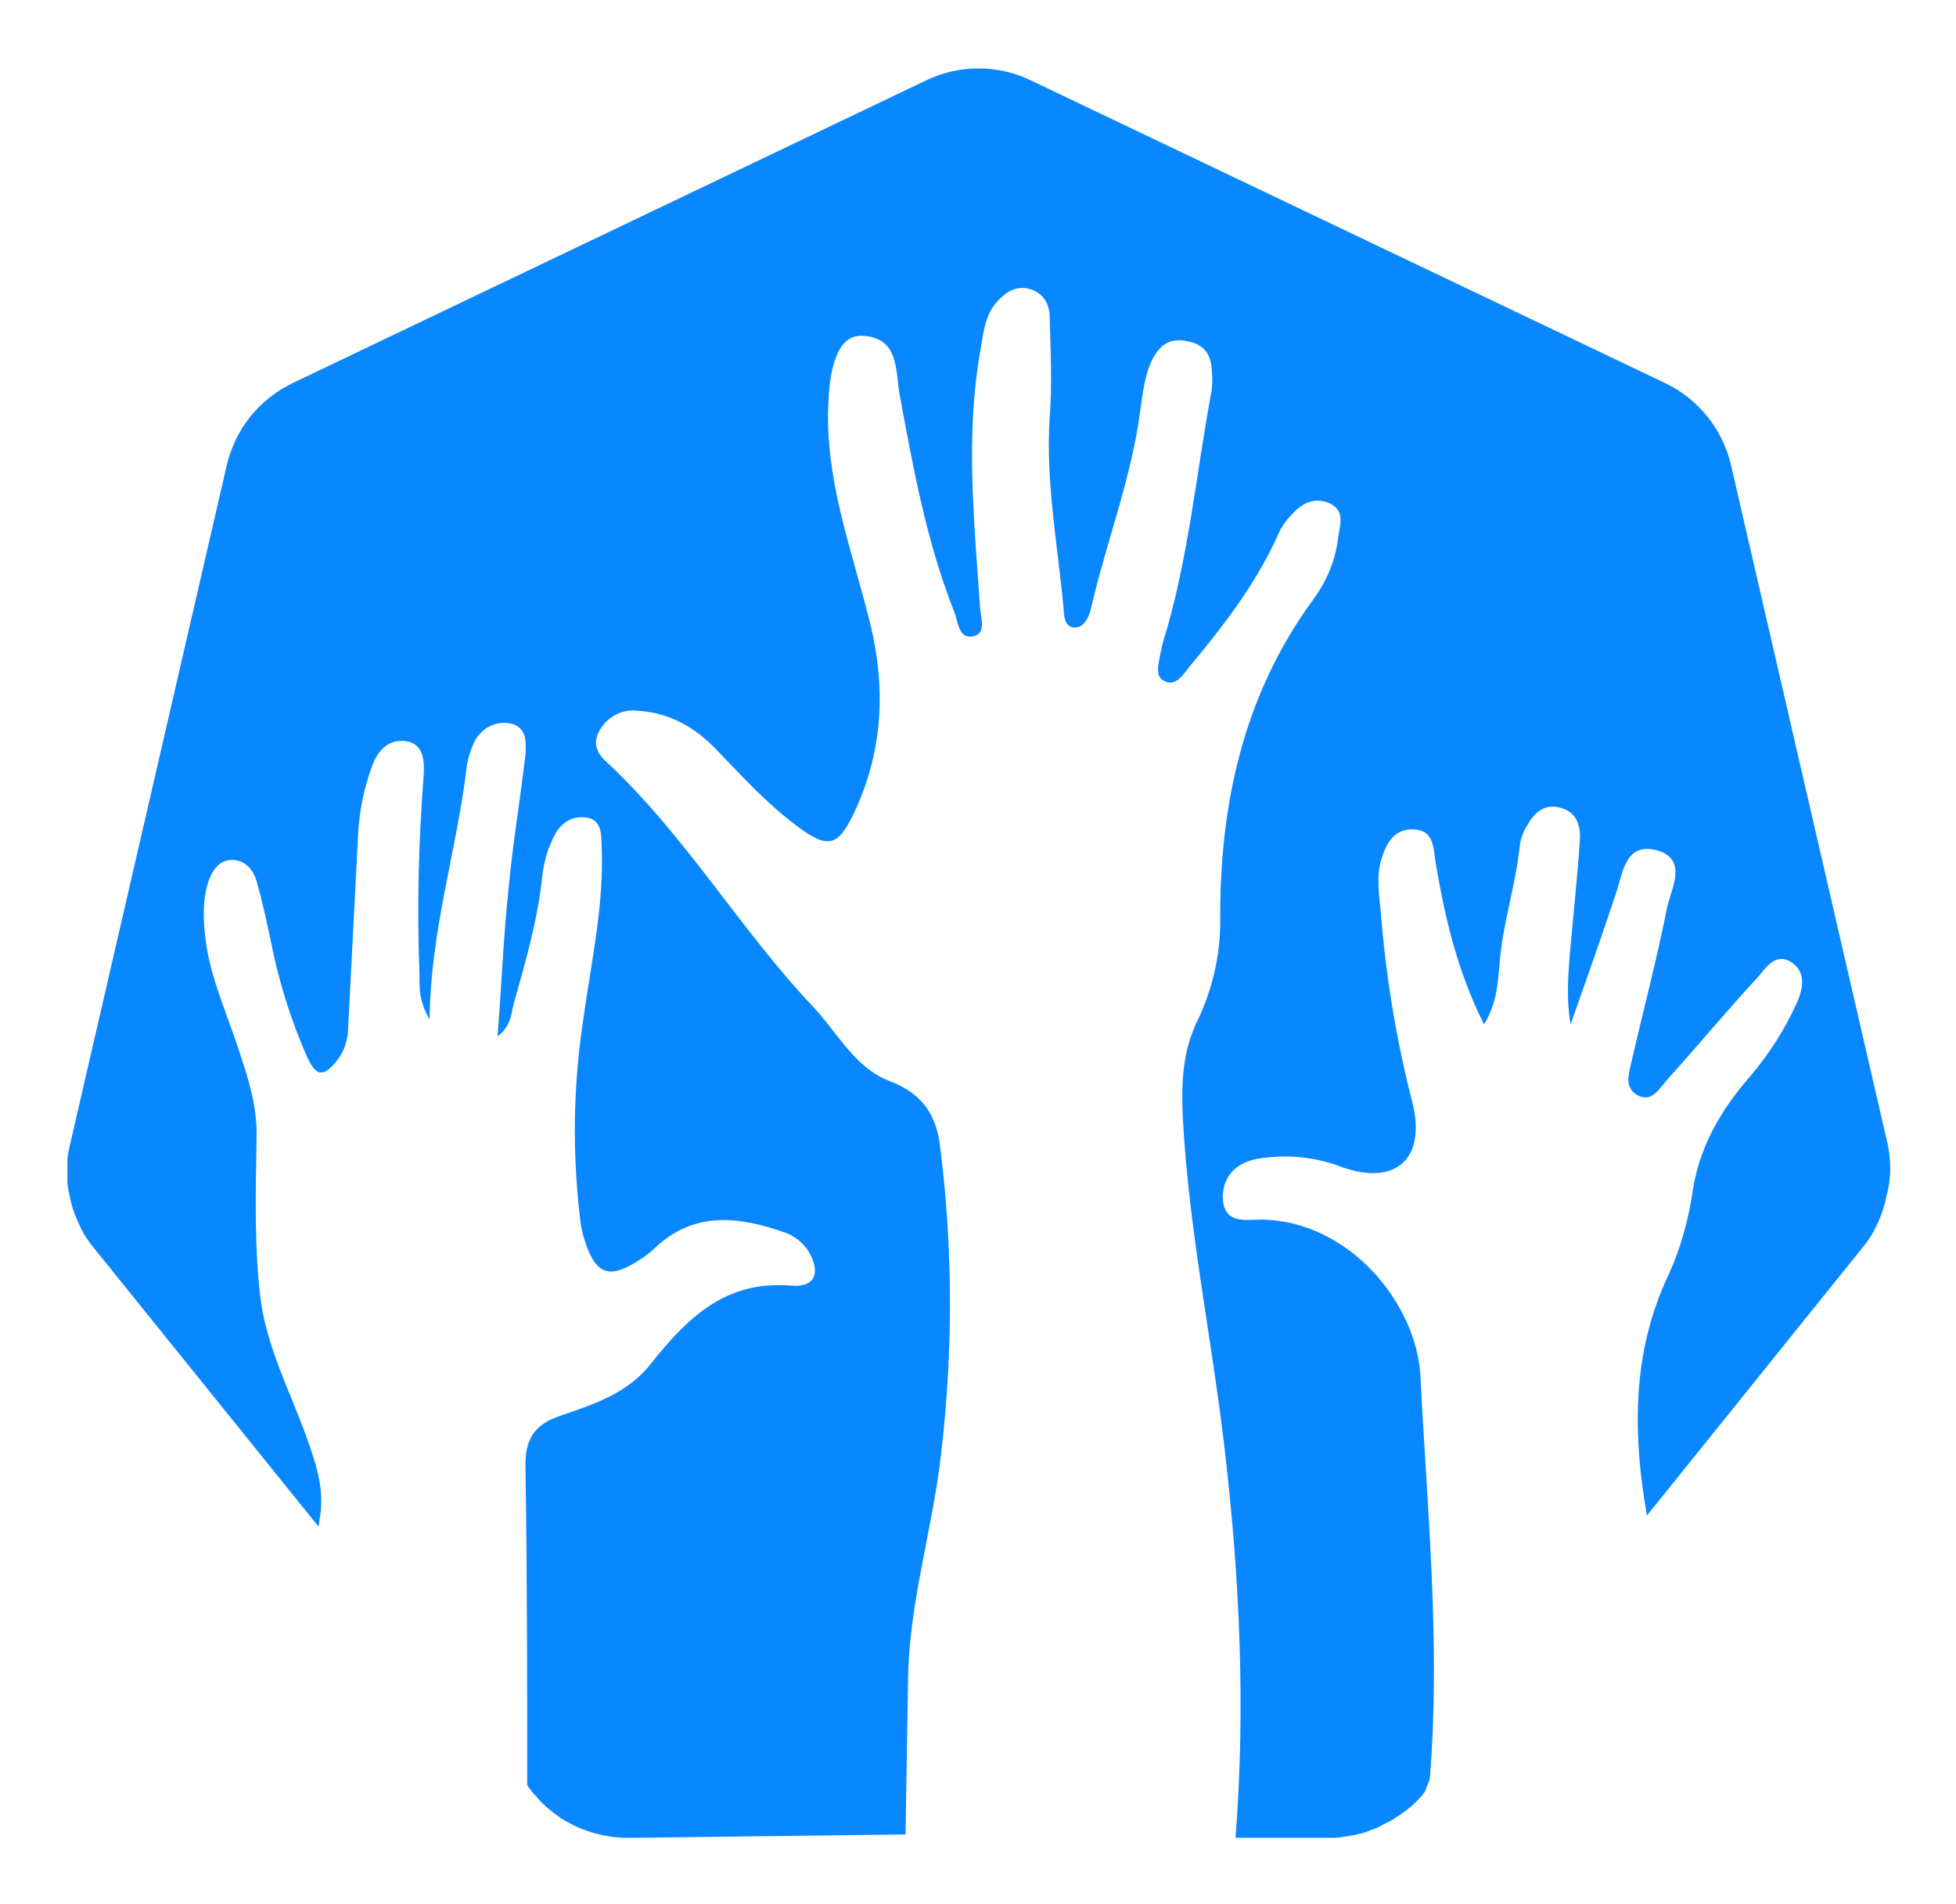
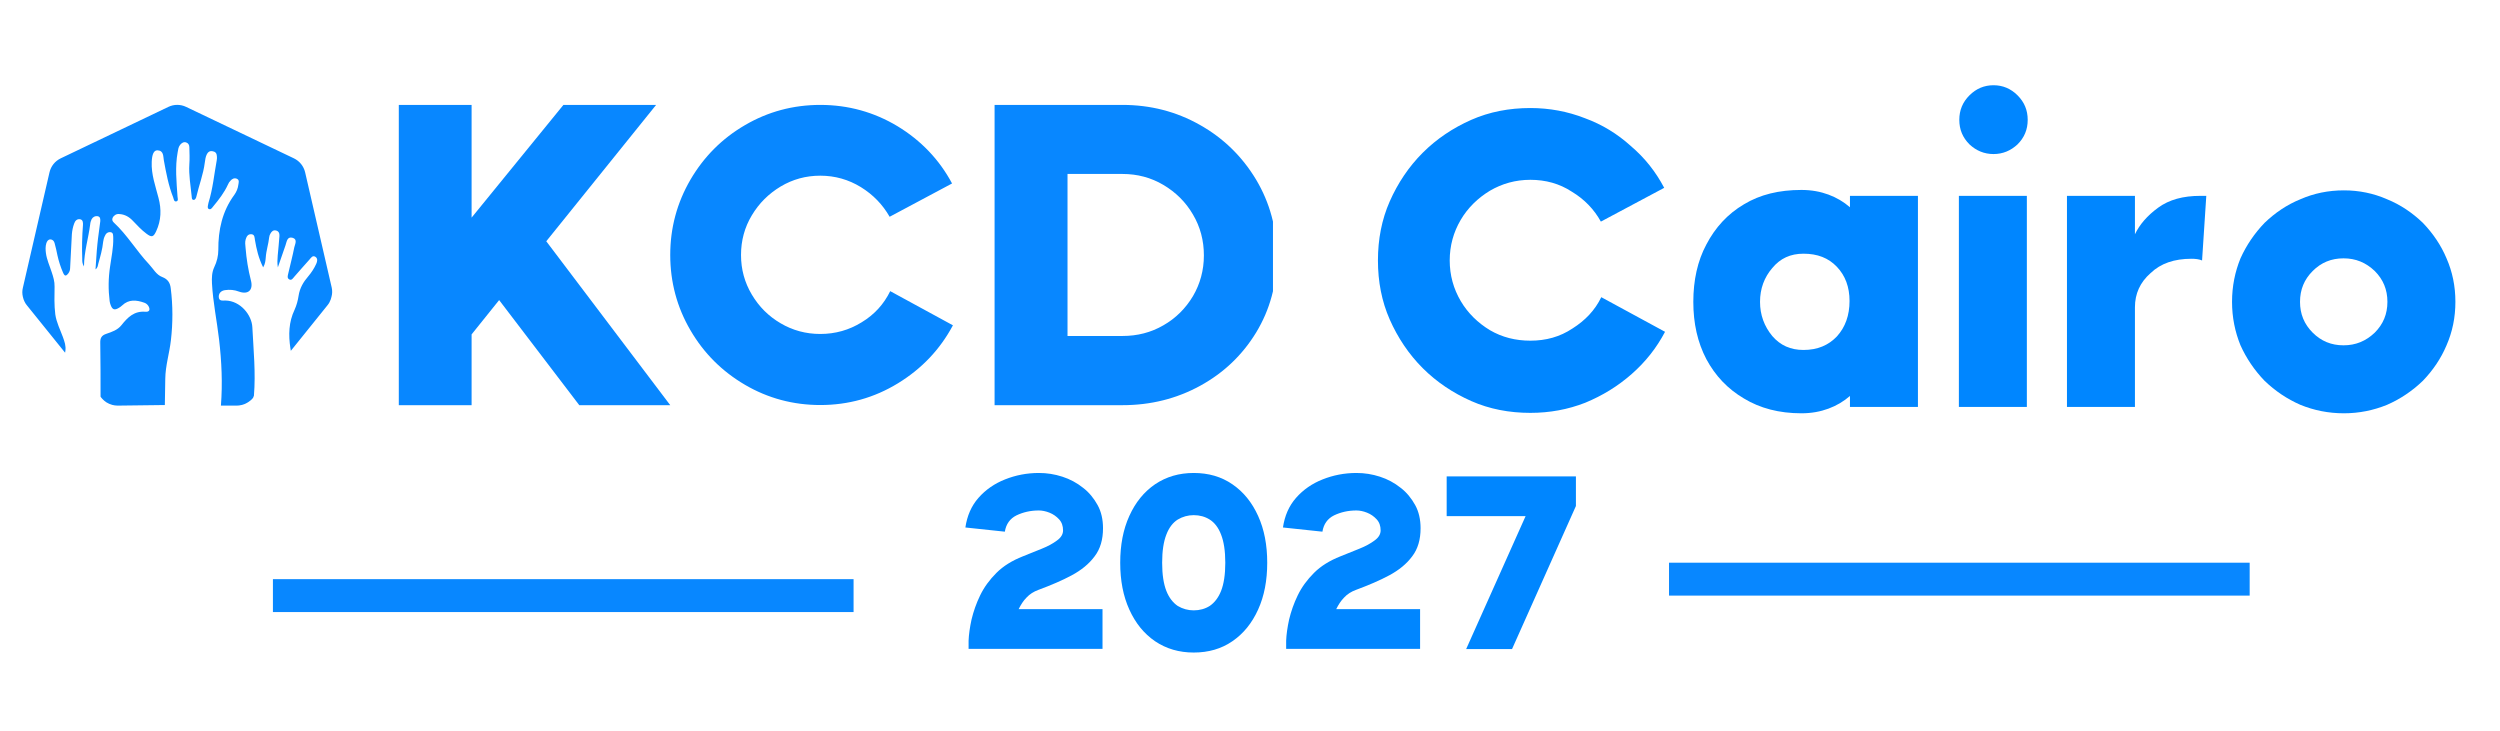
- <svg xmlns="http://www.w3.org/2000/svg" xmlns:xlink="http://www.w3.org/1999/xlink" version="1.1" width="30.30" height="29.50" viewBox="72.10 178.00 30.30 29.50">
+ <svg xmlns="http://www.w3.org/2000/svg" xmlns:xlink="http://www.w3.org/1999/xlink" version="1.1" width="227.90" height="66.60" viewBox="71.10 169.50 227.90 66.60">
  <defs>
    <clipPath id="clip_1">
      <path transform="matrix(.24,0,0,.24,0,0)" d="M0 0H1562.5V1562.5H0Z" clip-rule="evenodd" />
    </clipPath>
    <clipPath id="clip_2">
      <path transform="matrix(.24,0,0,.24,0,0)" d="M0 0H1562.5V1562.5H0Z" clip-rule="evenodd" />
    </clipPath>
    <clipPath id="clip_3">
      <path transform="matrix(.24,0,0,.24,0,0)" d="M0 0H1562.5V1562.5H0Z" clip-rule="evenodd" />
    </clipPath>
    <clipPath id="clip_4">
      <path transform="matrix(.24,0,0,.24,195.12,171.12)" d="M0 0H425V187H0Z" clip-rule="evenodd" />
    </clipPath>
    <path id="font_5_14" d="M.033 .347C.033 .397 .042 .444 .061 .487 .08 .53 .106 .569 .139 .602 .172 .635 .211 .661 .254 .68 .297 .699 .344 .708 .394 .708 .439 .708 .482 .7 .523 .684 .564 .669 .6 .647 .632 .618 .665 .59 .691 .557 .711 .519L.561 .439C.545 .468 .522 .492 .492 .51 .463 .529 .43 .538 .394 .538 .359 .538 .327 .529 .298 .512 .27 .495 .246 .472 .229 .443 .212 .414 .203 .382 .203 .347 .203 .312 .212 .28 .229 .251 .246 .222 .27 .199 .298 .182 .327 .165 .359 .157 .394 .157 .431 .157 .464 .166 .494 .186 .524 .205 .547 .229 .562 .26L.713 .178C.693 .14 .667 .107 .634 .078 .601 .049 .565 .027 .524 .01 .483-.006 .44-.014 .394-.014 .344-.014 .297-.005 .254 .014 .211 .033 .172 .059 .139 .092 .106 .125 .08 .164 .061 .207 .042 .25 .033 .297 .033 .347Z" />
    <path id="font_5_115" d="M.394 .473V.5H.555V0H.394V.026C.379 .013 .362 .003 .343-.004 .324-.011 .303-.015 .279-.015 .226-.015 .181-.003 .143 .02 .104 .043 .075 .074 .054 .113 .033 .153 .023 .198 .023 .249 .023 .3 .033 .346 .054 .385 .075 .425 .104 .457 .143 .48 .181 .503 .226 .514 .279 .514 .303 .514 .324 .51 .343 .503 .362 .496 .379 .486 .394 .473M.284 .135C.317 .135 .343 .146 .363 .167 .383 .189 .393 .217 .393 .251 .393 .284 .383 .311 .363 .332 .343 .353 .317 .363 .284 .363 .253 .363 .229 .352 .21 .329 .191 .307 .181 .28 .181 .249 .181 .218 .191 .191 .21 .168 .229 .146 .253 .135 .284 .135Z" />
    <path id="font_5_152" d="M.122 .599C.1 .599 .081 .607 .065 .622 .049 .638 .041 .657 .041 .68 .041 .703 .049 .722 .065 .738 .081 .754 .1 .762 .122 .762 .144 .762 .163 .754 .179 .738 .195 .722 .203 .703 .203 .68 .203 .657 .195 .638 .179 .622 .163 .607 .144 .599 .122 .599M.04 0V.5H.201V0H.04Z" />
    <path id="font_5_189" d="M.341 .5H.355L.345 .347C.338 .35 .329 .351 .32 .351 .279 .351 .247 .34 .223 .317 .198 .295 .186 .268 .186 .236V0H.025V.5H.186V.409C.197 .432 .215 .453 .241 .472 .267 .491 .3 .5 .341 .5Z" />
    <path id="font_5_176" d="M.288-.015C.251-.015 .217-.008 .185 .005 .153 .019 .125 .038 .1 .062 .076 .087 .057 .115 .043 .146 .03 .178 .023 .212 .023 .249 .023 .286 .03 .32 .043 .352 .057 .383 .076 .411 .1 .436 .125 .46 .153 .479 .185 .492 .217 .506 .251 .513 .288 .513 .324 .513 .358 .506 .39 .492 .422 .479 .45 .46 .475 .436 .499 .411 .518 .383 .531 .352 .545 .32 .552 .286 .552 .249 .552 .212 .545 .178 .531 .146 .518 .115 .499 .087 .475 .062 .45 .038 .422 .019 .39 .005 .358-.008 .324-.015 .288-.015M.287 .146C.316 .146 .34 .156 .361 .176 .381 .196 .391 .22 .391 .249 .391 .278 .381 .302 .361 .322 .34 .342 .316 .352 .287 .352 .258 .352 .234 .342 .214 .322 .194 .302 .184 .278 .184 .249 .184 .22 .194 .196 .214 .176 .234 .156 .258 .146 .287 .146Z" />
    <path id="font_5_243" d="M.321 .24C.302 .233 .286 .223 .273 .209 .26 .196 .25 .18 .241 .162H.581V.001H.038V.034C.039 .059 .043 .088 .05 .12 .058 .153 .069 .185 .085 .218 .101 .251 .123 .281 .151 .309 .179 .337 .215 .359 .258 .376 .285 .387 .31 .397 .335 .407 .36 .417 .38 .428 .396 .44 .413 .452 .421 .466 .421 .481 .421 .499 .416 .514 .405 .526 .394 .538 .381 .547 .366 .553 .351 .559 .336 .562 .323 .562 .289 .562 .259 .555 .232 .542 .206 .529 .19 .507 .185 .476L.025 .493C.032 .54 .049 .58 .078 .613 .107 .646 .143 .671 .186 .688 .229 .705 .274 .714 .323 .714 .356 .714 .387 .709 .418 .699 .449 .689 .477 .674 .502 .654 .527 .635 .546 .611 .561 .584 .576 .557 .583 .525 .583 .49 .583 .444 .572 .406 .549 .376 .526 .345 .495 .32 .456 .299 .417 .278 .372 .259 .321 .24Z" />
    <path id="font_5_241" d="M.307-.014C.248-.014 .196 .001 .15 .032 .105 .063 .071 .105 .046 .16 .021 .215 .009 .278 .009 .35 .009 .422 .021 .485 .046 .54 .071 .595 .105 .637 .15 .668 .196 .699 .248 .714 .307 .714 .367 .714 .419 .699 .464 .668 .509 .637 .543 .595 .568 .54 .593 .485 .605 .422 .605 .35 .605 .278 .593 .215 .568 .16 .543 .105 .509 .063 .464 .032 .419 .001 .367-.014 .307-.014M.307 .157C.331 .157 .353 .163 .372 .175 .391 .188 .407 .208 .418 .236 .429 .264 .435 .302 .435 .35 .435 .398 .429 .436 .418 .464 .407 .493 .391 .513 .372 .525 .353 .537 .331 .543 .307 .543 .284 .543 .262 .537 .242 .525 .223 .513 .207 .493 .196 .464 .185 .436 .179 .398 .179 .35 .179 .302 .185 .264 .196 .236 .207 .208 .223 .188 .242 .175 .262 .163 .284 .157 .307 .157Z" />
    <path id="font_5_248" d="M.045 .539V.7H.569V.58L.31 0H.124L.365 .539H.045Z" />
    <clipPath id="clip_6">
      <path transform="matrix(.24,0,0,.24,0,0)" d="M304.767 746.092H779.767V867.967H304.767Z" clip-rule="evenodd" />
    </clipPath>
  </defs>
  <g>
    <g clip-path="url(#clip_1)">

</g>
    <g clip-path="url(#clip_2)">

</g>
    <g clip-path="url(#clip_3)">
      <g>
        <g clip-path="url(#clip_4)">
          <use data-text="C" xlink:href="#font_5_14" transform="matrix(38.48892,0,0,-38.48892,195.4426,206.5984)" fill="#0086ff" />
          <use data-text="a" xlink:href="#font_5_115" transform="matrix(38.48892,0,0,-38.48892,224.5776,206.5984)" fill="#0086ff" />
          <use data-text="i" xlink:href="#font_5_152" transform="matrix(38.48892,0,0,-38.48892,248.132,206.5984)" fill="#0086ff" />
          <use data-text="r" xlink:href="#font_5_189" transform="matrix(38.48892,0,0,-38.48892,258.5621,206.5984)" fill="#0086ff" />
          <use data-text="o" xlink:href="#font_5_176" transform="matrix(38.48892,0,0,-38.48892,273.6877,206.5984)" fill="#0086ff" />
        </g>
      </g>
      <use data-text="2" xlink:href="#font_5_243" transform="matrix(22.485,0,0,-22.485,158.5417,228.6704)" fill="#0086ff" />
      <use data-text="0" xlink:href="#font_5_241" transform="matrix(22.485,0,0,-22.485,173.0166,228.6704)" fill="#0086ff" />
      <use data-text="2" xlink:href="#font_5_243" transform="matrix(22.485,0,0,-22.485,187.4915,228.6704)" fill="#0086ff" />
      <use data-text="7" xlink:href="#font_5_248" transform="matrix(22.485,0,0,-22.485,201.9664,228.6704)" fill="#0086ff" />
      <path transform="matrix(.75,0,0,.75,223.2477,220.7954)" stroke-width="4" stroke-linecap="butt" stroke-miterlimit="4" stroke-linejoin="miter" fill="none" stroke="#0887ff" d="M0 2H70.576" />
      <path transform="matrix(.75,0,0,.75,95.97938,222.2954)" stroke-width="4" stroke-linecap="butt" stroke-miterlimit="4" stroke-linejoin="miter" fill="none" stroke="#0887ff" d="M0 2H70.576" />
    </g>
    <g clip-path="url(#clip_6)">
      <path transform="matrix(.1314084,0,0,.1314084,73.1441,179.0633)" d="M439.6 0H375.3L311.6 78.2V0H261.1V208.3H311.6V159.2L330.7 135.4 386.3 208.3H449.4L363.4 94.6 439.6 0Z" fill="#0887ff" />
      <path transform="matrix(.1314084,0,0,.1314084,73.1441,179.0633)" d="M816.7 13.8C800.4 4.6 782.5 0 763.1 0H674.4V208.3H763.1C782.7 208.3 800.7 203.8 817.1 194.8 833.5 185.8 846.4 173.4 855.9 157.8 865.4 142.1 870.2 124.6 870.2 105.1 870.2 85.7 865.4 67.9 855.8 51.8 846.1 35.7 833.1 23 816.7 13.8ZM812 132.7C806.9 141.2 800.1 148 791.5 152.9 782.9 157.9 773.4 160.3 763.1 160.3H725V47.9H763.1C773.4 47.9 782.9 50.4 791.5 55.5 800.1 60.6 807 67.4 812 76 817.1 84.6 819.6 94.1 819.6 104.4 819.6 114.7 817 124.2 812 132.7Z" fill="#0887ff" />
      <path transform="matrix(.1314084,0,0,.1314084,73.1441,179.0633)" d="M602 129.2C597.6 138.2 591 145.5 582.2 150.8 573.5 156.2 563.9 158.9 553.5 158.9 543.5 158.9 534.3 156.4 526 151.5 517.6 146.6 511 140 506 131.6 501 123.2 498.5 114.1 498.5 104.1 498.5 94.1 501 84.9 506 76.6 511 68.2 517.7 61.6 526 56.6 534.4 51.6 543.5 49.1 553.5 49.1 563.7 49.1 573.1 51.8 581.6 57 590.2 62.3 596.8 69.2 601.6 77.6L644.9 54.5C636.1 38 623.4 24.7 607.1 14.8 590.8 5 572.9 0 553.5 0 534.7 0 517.2 4.7 501.3 14 485.3 23.3 472.7 36 463.4 51.9 454.1 67.9 449.4 85.3 449.4 104.1 449.4 122.9 454.1 140.4 463.4 156.3 472.7 172.3 485.4 184.9 501.3 194.2 517.2 203.5 534.7 208.2 553.5 208.2 572.9 208.2 590.9 203.2 607.4 193.1 623.9 183 636.6 169.6 645.5 152.9L602 129.2Z" fill="#0887ff" />
      <path transform="matrix(.1314084,0,0,.1314084,73.1441,179.0633)" d="M214.6 126.9 196.1 46.7C195.1 42.5 192.3 39 188.4 37.1L113.6 1.4C109.7-.5 105.1-.5 101.2 1.4L26.5 37.1C22.6 39 19.8 42.5 18.8 46.7L.3 126.9C-.2 128.9-.2 131 .3 133.1 .4 133.7 .6 134.3 .8 134.9 1.2 135.9 1.6 136.9 2.2 137.8 2.5 138.2 2.7 138.6 3 138.9L29.6 171.9C29.7 171.5 29.7 171 29.8 170.6 30.3 167.2 29.2 164.2 28.1 161.1 26.2 155.9 23.6 150.9 22.8 145.3 22 138.9 22.2 132.5 22.3 126.1 22.4 122.5 21.4 119.3 20.3 116 18.9 111.6 16.9 107.4 16.3 102.8 16 100.5 15.9 98.2 16.6 95.9 17.1 94.5 17.9 93.3 19.4 93.3 20.9 93.3 21.9 94.4 22.3 95.8 23.1 98.6 23.7 101.5 24.3 104.4 25.2 108.5 26.5 112.5 28.2 116.4 29.3 118.9 30.2 119 31.9 116.8 32.7 115.7 33.1 114.4 33.1 113 33.5 105.2 33.9 97.5 34.3 89.7 34.5 87.2 35 84.7 35.9 82.3 36.5 80.5 37.8 79 39.9 79.3 42 79.6 42.1 81.6 42 83.3 41.4 91.1 41.2 98.8 41.5 106.6 41.5 108.3 41.4 109.9 42.7 112.1 42.8 101.7 45.8 92.5 47 82.9 47.1 81.6 47.5 80.4 48 79.3 48.9 77.7 50.5 76.9 52.2 77.2 54.1 77.6 54.1 79.3 54 80.8 53.4 86.1 52.5 91.4 52 96.7 51.4 102.3 51.2 108 50.7 114.1 52.3 112.9 52.3 111.5 52.6 110.3 54 105.3 55.5 100.2 56 95 56.2 93.6 56.5 92.3 57.1 91.1 57.8 89.2 59.3 88 61.2 88.3 63.2 88.6 62.9 90.7 63 92.2 63.2 99 61.7 105.6 60.8 112.2 59.6 120.1 59.5 128.1 60.5 136.1 60.6 137 60.9 138 61.2 138.8 62.4 142.1 63.9 142.6 66.9 140.8 67.7 140.3 68.5 139.8 69.2 139.1 73.8 134.7 79.1 135.3 84.5 137.2 85.7 137.6 86.7 138.4 87.4 139.5 88.8 141.9 88.2 143.7 85.4 143.5 77.5 142.8 73 147.4 68.7 152.8 66 156.2 62 157.5 58.2 158.8 54.9 159.9 53.9 161.7 54 165.1 54.2 177.4 54.2 189.7 54.2 202 54.2 202.1 54.2 202.3 54.2 202.4L54.8 203.2C55 203.5 55.3 203.7 55.5 204 56.3 204.9 57.2 205.6 58.2 206.3 59.5 207.1 60.8 207.7 62.3 208.1 63.5 208.4 64.7 208.6 65.9 208.6H66.7L98.8 208.2C98.9 202.1 99 196 99.1 190 99.2 180.9 102 172.2 103 163.3 104.4 151.3 104.4 139.2 102.9 127.3 102.5 123.5 100.9 120.9 97 119.4 92.9 117.9 90.8 113.7 87.9 110.6 79.2 101.4 72.8 90.3 63.4 81.6 62.4 80.7 62 79.5 62.6 78.3 63.4 76.6 65.2 75.5 67.1 75.7 71 75.9 74.1 77.7 76.7 80.5 79.7 83.6 82.5 86.7 86 89.3 89.7 92.1 90.9 91.7 92.8 87.6 96.3 80.1 96.5 72.4 94.4 64.5 92.3 56.3 89.3 48.2 89.7 39.5 89.9 34.4 91.1 31.4 93.7 31.5 98.1 31.7 97.6 35.7 98.1 38.4 99.7 47.1 101.3 55.9 104.6 64.2 105 65.3 105.1 67.4 106.9 66.9 108.3 66.5 107.7 64.8 107.6 63.7 106.9 53.4 105.8 43.1 107.7 32.8 108 31 108.2 29.2 109.4 27.7 110.5 26.4 111.8 25.5 113.5 26 115.1 26.5 115.8 27.8 115.8 29.4 115.9 33.3 116.1 37.2 115.8 41.1 115.3 48.6 116.7 55.9 117.4 63.3 117.5 64.3 117.4 65.9 118.8 65.9 119.9 65.9 120.5 64.5 120.7 63.5 122.5 55.7 125.5 48.1 126.5 40.1 126.8 38.1 127 36 128 34.1 128.9 32.5 130 31.8 131.8 32.1 133.8 32.4 134.8 33.5 134.9 35.5 135 36.5 135 37.4 134.8 38.4 133 48.2 132.1 58.2 129.1 67.8 129 68.3 128.9 68.7 128.8 69.2 128.6 70.3 128.2 71.7 129.3 72.2 130.6 72.9 131.5 71.5 132.2 70.6 136.2 65.8 140 60.9 142.6 55.2 143 54.2 143.6 53.3 144.4 52.5 145.5 51.3 146.9 50.5 148.7 51.2 150.7 52.1 150 53.8 149.8 55.3 149.5 57.9 148.5 60.3 147 62.4 138.6 73.8 135.8 86.8 135.9 100.6 135.9 104.7 134.9 108.8 133.1 112.5 131.4 116.1 131.3 119.9 131.5 123.9 132.2 136.9 134.9 149.7 136.4 162.6 138.2 177.9 138.9 193.3 137.7 208.6H148.8C149.3 208.6 149.8 208.6 150.3 208.5 151 208.4 151.7 208.3 152.4 208.1 152.9 208 153.4 207.8 153.9 207.6 154.3 207.5 154.6 207.3 155 207.1 155.5 206.8 156.1 206.6 156.6 206.2 157.9 205.4 159.1 204.4 160 203.2L160.6 201.7C161.9 185.8 160.3 170 159.5 154.2 159.1 145.8 151.3 135.9 140.8 135.7 138.9 135.7 136.3 136.3 136.2 133.1 136.2 130.5 137.9 128.9 140.5 128.5 143.8 128 147.1 128.3 150.2 129.5 156.6 131.8 160.3 128.5 158.5 121.7 156.6 114.3 155.4 106.8 154.8 99.2 154.6 97.2 154.3 95.2 154.9 93.2 155.5 91.3 156.4 89.6 158.7 89.7 161.2 89.8 161 92 161.3 93.7 162.4 100.1 163.8 106.3 167 112.7 168.5 110.2 168.6 107.9 168.8 105.9 169.1 101.1 170.7 96.5 171.2 91.7 171.3 90.8 171.6 90 172.1 89.2 172.9 87.8 174 86.7 175.8 87.1 177.8 87.5 178.4 89.1 178.3 90.9 178 95.4 177.5 100 177.1 104.5 176.9 107.2 176.7 109.8 177.2 112.7 179 107.6 180.8 102.5 182.5 97.4 183.4 94.8 183.6 91.1 187.5 92.2 191 93.3 189.1 96.6 188.6 98.8 187.4 104.9 185.8 110.9 184.4 117 184.1 118.4 183.4 120.2 185.2 121.1 186.8 121.9 187.7 120.2 188.6 119.2 192.2 115.2 195.6 111.1 199.2 107.2 200.2 106.1 201.3 104.1 203.3 105.4 205 106.6 204.6 108.6 203.8 110.3 202.4 113.4 200.5 116.3 198.3 118.9 194.9 122.8 192.4 127.1 191.6 132.3 191.1 135.7 190.2 139 188.8 142.1 184.7 150.7 184.5 159.6 185.9 168.8 186 169.4 186.1 170 186.2 170.6L211.7 138.9C212.7 137.7 213.4 136.3 213.9 134.9 214.1 134.3 214.3 133.7 214.4 133.1 215 131 215 128.9 214.6 126.9Z" fill="#0887ff" />
    </g>
    <path transform="matrix(1,0,0,-1,0,383.04)" d="M73.144 174.887H187.5V203.978H73.144Z" fill-opacity="0" />
    <path transform="matrix(1,0,0,-1,0,383.04)" d="M95.979 157.745H148.911V160.745H95.979Z" fill-opacity="0" />
    <path transform="matrix(1,0,0,-1,0,383.04)" d="M223.248 159.245H276.179V162.245H223.248Z" fill-opacity="0" />
  </g>
</svg>
